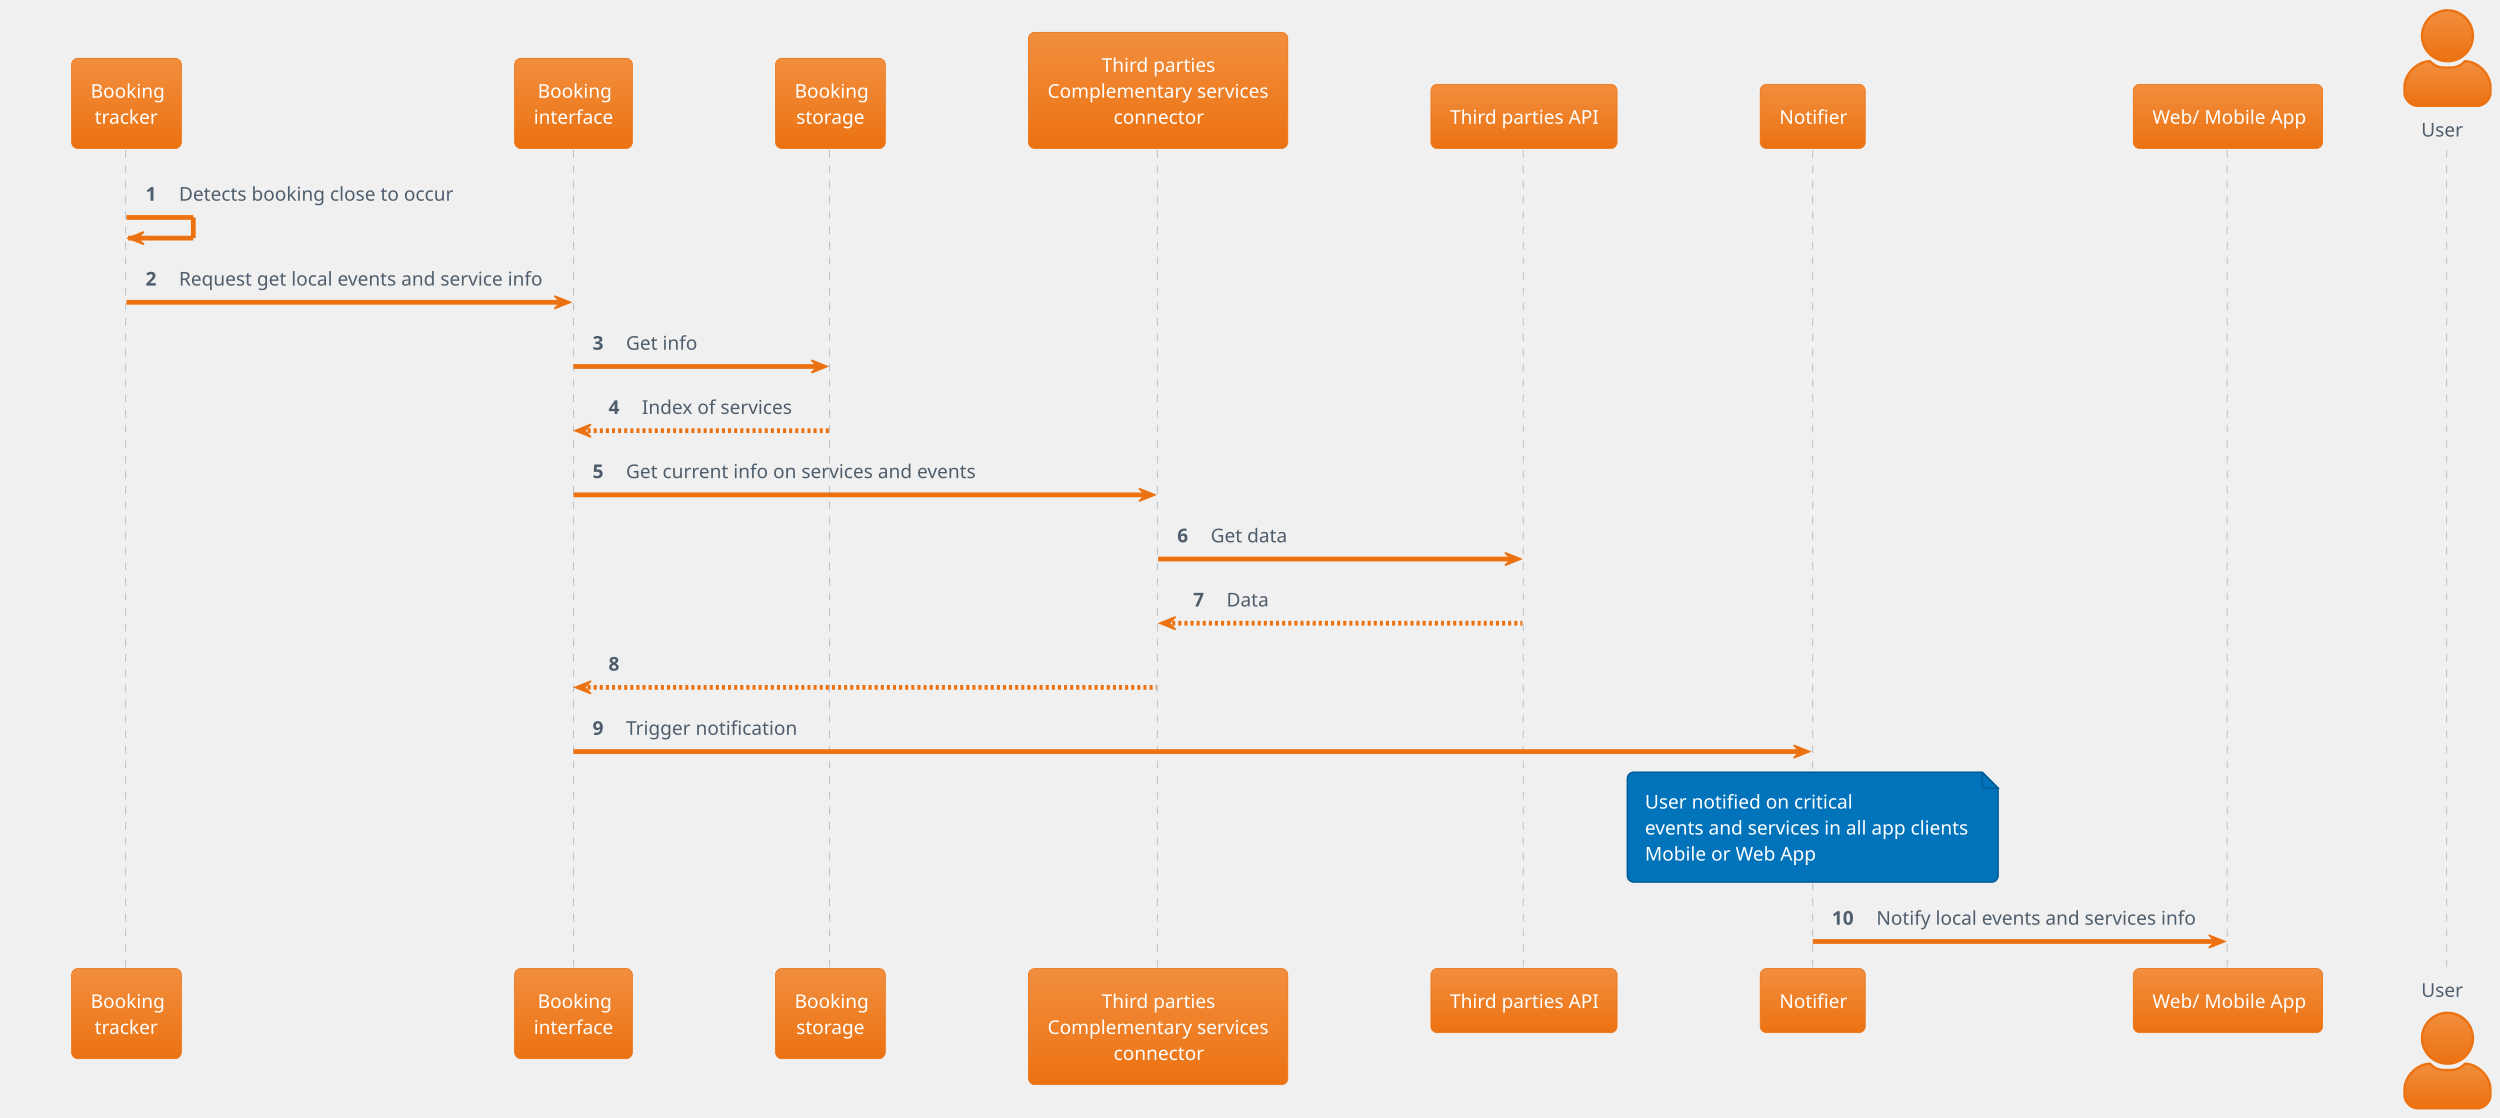
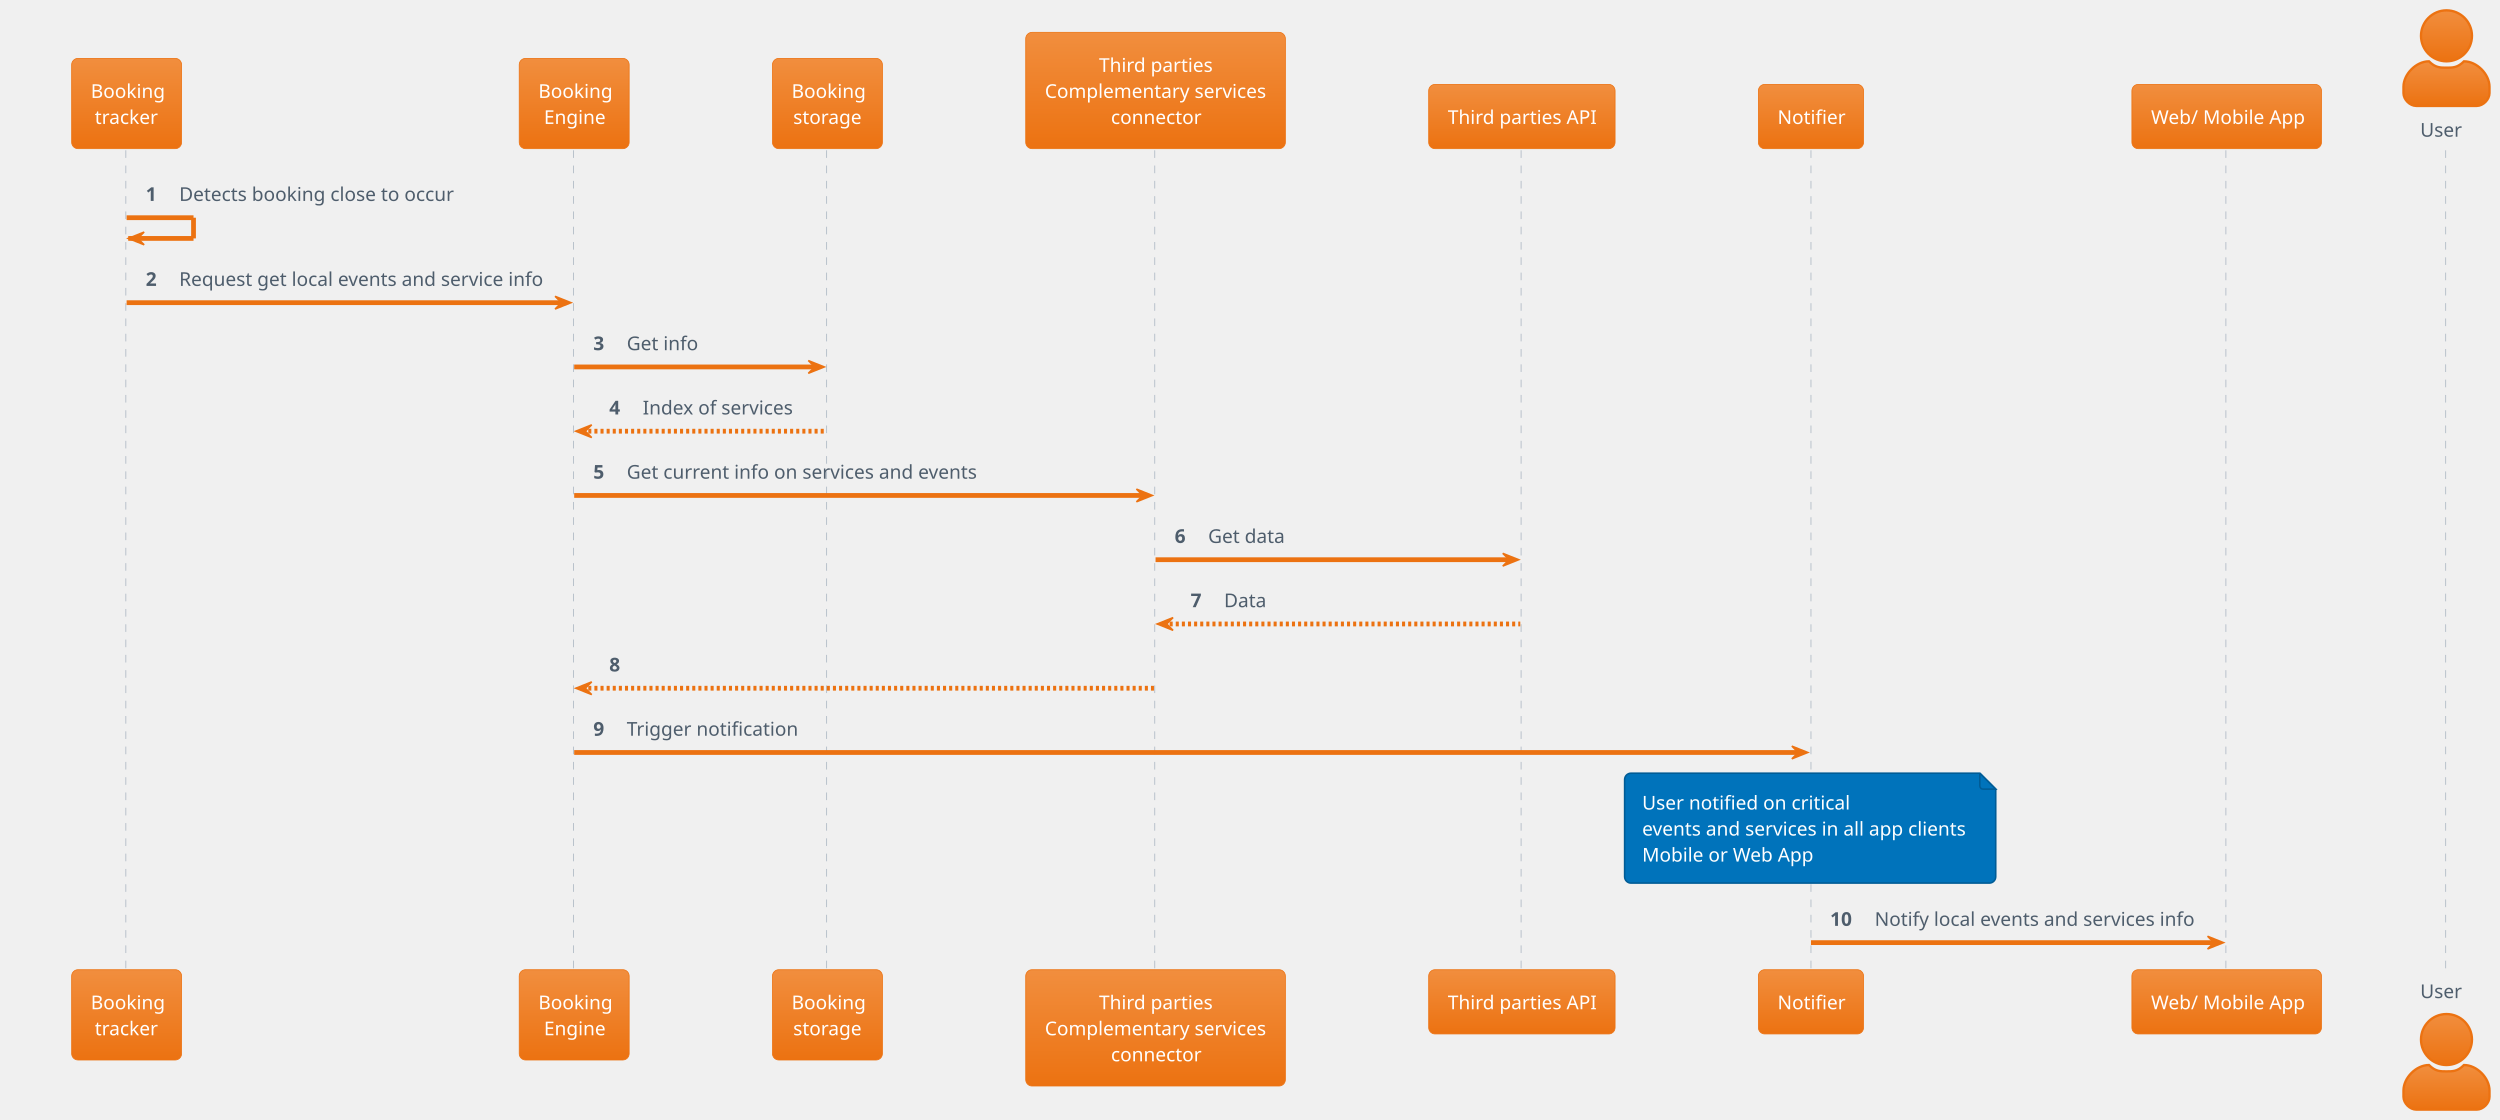
- <svg xmlns="http://www.w3.org/2000/svg" contentStyleType="text/css" height="732.292px" preserveAspectRatio="none" style="width:1637px;height:732px;background:#FFFFFF;" version="1.1" viewBox="0 0 1637 732" width="1637.5px" zoomAndPan="magnify">
+ <svg xmlns="http://www.w3.org/2000/svg" contentStyleType="text/css" height="732.292px" preserveAspectRatio="none" style="width:1635px;height:732px;background:#FFFFFF;" version="1.1" viewBox="0 0 1635 732" width="1635.417px" zoomAndPan="magnify">
  <defs>
-     <linearGradient id="g18t3fjpil88u80" x1="50%" x2="50%" y1="0%" y2="100%">
+     <linearGradient id="gfp4jrnzi3py90" x1="50%" x2="50%" y1="0%" y2="100%">
      <stop offset="0%" stop-color="#F18E3E" />
      <stop offset="100%" stop-color="#EC7211" />
    </linearGradient>
  </defs>
  <g>
    <line style="stroke:#ABB6C2;stroke-width:0.521;stroke-dasharray:5.0,5.0;" x1="82.292" x2="82.292" y1="98.275" y2="635.227" />
-     <line style="stroke:#ABB6C2;stroke-width:0.521;stroke-dasharray:5.0,5.0;" x1="375.521" x2="375.521" y1="98.275" y2="635.227" />
-     <line style="stroke:#ABB6C2;stroke-width:0.521;stroke-dasharray:5.0,5.0;" x1="543.229" x2="543.229" y1="98.275" y2="635.227" />
-     <line style="stroke:#ABB6C2;stroke-width:0.521;stroke-dasharray:5.0,5.0;" x1="757.812" x2="757.812" y1="98.275" y2="635.227" />
-     <line style="stroke:#ABB6C2;stroke-width:0.521;stroke-dasharray:5.0,5.0;" x1="997.396" x2="997.396" y1="98.275" y2="635.227" />
-     <line style="stroke:#ABB6C2;stroke-width:0.521;stroke-dasharray:5.0,5.0;" x1="1186.979" x2="1186.979" y1="98.275" y2="635.227" />
-     <line style="stroke:#ABB6C2;stroke-width:0.521;stroke-dasharray:5.0,5.0;" x1="1458.333" x2="1458.333" y1="98.275" y2="635.227" />
-     <line style="stroke:#ABB6C2;stroke-width:0.521;stroke-dasharray:5.0,5.0;" x1="1602.083" x2="1602.083" y1="98.275" y2="635.227" />
-     <rect fill="url(#g18t3fjpil88u80)" height="59.05" rx="4.167" ry="4.167" style="stroke:#EC7211;stroke-width:0.521;" width="71.875" x="46.875" y="38.183" />
+     <line style="stroke:#ABB6C2;stroke-width:0.521;stroke-dasharray:5.0,5.0;" x1="375" x2="375" y1="98.275" y2="635.227" />
+     <line style="stroke:#ABB6C2;stroke-width:0.521;stroke-dasharray:5.0,5.0;" x1="540.625" x2="540.625" y1="98.275" y2="635.227" />
+     <line style="stroke:#ABB6C2;stroke-width:0.521;stroke-dasharray:5.0,5.0;" x1="755.208" x2="755.208" y1="98.275" y2="635.227" />
+     <line style="stroke:#ABB6C2;stroke-width:0.521;stroke-dasharray:5.0,5.0;" x1="994.792" x2="994.792" y1="98.275" y2="635.227" />
+     <line style="stroke:#ABB6C2;stroke-width:0.521;stroke-dasharray:5.0,5.0;" x1="1184.375" x2="1184.375" y1="98.275" y2="635.227" />
+     <line style="stroke:#ABB6C2;stroke-width:0.521;stroke-dasharray:5.0,5.0;" x1="1455.729" x2="1455.729" y1="98.275" y2="635.227" />
+     <line style="stroke:#ABB6C2;stroke-width:0.521;stroke-dasharray:5.0,5.0;" x1="1599.479" x2="1599.479" y1="98.275" y2="635.227" />
+     <rect fill="url(#gfp4jrnzi3py90)" height="59.05" rx="4.167" ry="4.167" style="stroke:#EC7211;stroke-width:0.521;" width="71.875" x="46.875" y="38.183" />
    <text fill="#FFFFFF" font-family="Verdana" font-size="12.5" lengthAdjust="spacing" textLength="46.875" x="59.375" y="64.046">Booking</text>
    <text fill="#FFFFFF" font-family="Verdana" font-size="12.5" lengthAdjust="spacing" textLength="41.667" x="61.979" y="81.071">tracker</text>
-     <rect fill="url(#g18t3fjpil88u80)" height="59.05" rx="4.167" ry="4.167" style="stroke:#EC7211;stroke-width:0.521;" width="71.875" x="46.875" y="634.185" />
+     <rect fill="url(#gfp4jrnzi3py90)" height="59.05" rx="4.167" ry="4.167" style="stroke:#EC7211;stroke-width:0.521;" width="71.875" x="46.875" y="634.185" />
    <text fill="#FFFFFF" font-family="Verdana" font-size="12.5" lengthAdjust="spacing" textLength="46.875" x="59.375" y="660.048">Booking</text>
    <text fill="#FFFFFF" font-family="Verdana" font-size="12.5" lengthAdjust="spacing" textLength="41.667" x="61.979" y="677.073">tracker</text>
-     <rect fill="url(#g18t3fjpil88u80)" height="59.05" rx="4.167" ry="4.167" style="stroke:#EC7211;stroke-width:0.521;" width="77.083" x="336.979" y="38.183" />
+     <rect fill="url(#gfp4jrnzi3py90)" height="59.05" rx="4.167" ry="4.167" style="stroke:#EC7211;stroke-width:0.521;" width="71.875" x="339.583" y="38.183" />
    <text fill="#FFFFFF" font-family="Verdana" font-size="12.5" lengthAdjust="spacing" textLength="46.875" x="352.083" y="64.046">Booking</text>
-     <text fill="#FFFFFF" font-family="Verdana" font-size="12.5" lengthAdjust="spacing" textLength="52.083" x="349.479" y="81.071">interface</text>
-     <rect fill="url(#g18t3fjpil88u80)" height="59.05" rx="4.167" ry="4.167" style="stroke:#EC7211;stroke-width:0.521;" width="77.083" x="336.979" y="634.185" />
+     <text fill="#FFFFFF" font-family="Verdana" font-size="12.5" lengthAdjust="spacing" textLength="39.583" x="355.729" y="81.071">Engine</text>
+     <rect fill="url(#gfp4jrnzi3py90)" height="59.05" rx="4.167" ry="4.167" style="stroke:#EC7211;stroke-width:0.521;" width="71.875" x="339.583" y="634.185" />
    <text fill="#FFFFFF" font-family="Verdana" font-size="12.5" lengthAdjust="spacing" textLength="46.875" x="352.083" y="660.048">Booking</text>
-     <text fill="#FFFFFF" font-family="Verdana" font-size="12.5" lengthAdjust="spacing" textLength="52.083" x="349.479" y="677.073">interface</text>
-     <rect fill="url(#g18t3fjpil88u80)" height="59.05" rx="4.167" ry="4.167" style="stroke:#EC7211;stroke-width:0.521;" width="71.875" x="507.812" y="38.183" />
-     <text fill="#FFFFFF" font-family="Verdana" font-size="12.5" lengthAdjust="spacing" textLength="46.875" x="520.312" y="64.046">Booking</text>
-     <text fill="#FFFFFF" font-family="Verdana" font-size="12.5" lengthAdjust="spacing" textLength="44.792" x="521.354" y="81.071">storage</text>
-     <rect fill="url(#g18t3fjpil88u80)" height="59.05" rx="4.167" ry="4.167" style="stroke:#EC7211;stroke-width:0.521;" width="71.875" x="507.812" y="634.185" />
-     <text fill="#FFFFFF" font-family="Verdana" font-size="12.5" lengthAdjust="spacing" textLength="46.875" x="520.312" y="660.048">Booking</text>
-     <text fill="#FFFFFF" font-family="Verdana" font-size="12.5" lengthAdjust="spacing" textLength="44.792" x="521.354" y="677.073">storage</text>
-     <rect fill="url(#g18t3fjpil88u80)" height="76.075" rx="4.167" ry="4.167" style="stroke:#EC7211;stroke-width:0.521;" width="169.792" x="673.438" y="21.158" />
-     <text fill="#FFFFFF" font-family="Verdana" font-size="12.5" lengthAdjust="spacing" textLength="73.958" x="721.354" y="47.021">Third parties</text>
-     <text fill="#FFFFFF" font-family="Verdana" font-size="12.5" lengthAdjust="spacing" textLength="144.792" x="685.938" y="64.046">Complementary services</text>
-     <text fill="#FFFFFF" font-family="Verdana" font-size="12.5" lengthAdjust="spacing" textLength="58.333" x="729.167" y="81.071">connector</text>
-     <rect fill="url(#g18t3fjpil88u80)" height="76.075" rx="4.167" ry="4.167" style="stroke:#EC7211;stroke-width:0.521;" width="169.792" x="673.438" y="634.185" />
-     <text fill="#FFFFFF" font-family="Verdana" font-size="12.5" lengthAdjust="spacing" textLength="73.958" x="721.354" y="660.048">Third parties</text>
-     <text fill="#FFFFFF" font-family="Verdana" font-size="12.5" lengthAdjust="spacing" textLength="144.792" x="685.938" y="677.073">Complementary services</text>
-     <text fill="#FFFFFF" font-family="Verdana" font-size="12.5" lengthAdjust="spacing" textLength="58.333" x="729.167" y="694.098">connector</text>
-     <rect fill="url(#g18t3fjpil88u80)" height="42.025" rx="4.167" ry="4.167" style="stroke:#EC7211;stroke-width:0.521;" width="121.875" x="936.979" y="55.208" />
-     <text fill="#FFFFFF" font-family="Verdana" font-size="12.5" lengthAdjust="spacing" textLength="96.875" x="949.479" y="81.071">Third parties API</text>
-     <rect fill="url(#g18t3fjpil88u80)" height="42.025" rx="4.167" ry="4.167" style="stroke:#EC7211;stroke-width:0.521;" width="121.875" x="936.979" y="634.185" />
-     <text fill="#FFFFFF" font-family="Verdana" font-size="12.5" lengthAdjust="spacing" textLength="96.875" x="949.479" y="660.048">Third parties API</text>
-     <rect fill="url(#g18t3fjpil88u80)" height="42.025" rx="4.167" ry="4.167" style="stroke:#EC7211;stroke-width:0.521;" width="68.75" x="1152.604" y="55.208" />
-     <text fill="#FFFFFF" font-family="Verdana" font-size="12.5" lengthAdjust="spacing" textLength="43.75" x="1165.104" y="81.071">Notifier</text>
-     <rect fill="url(#g18t3fjpil88u80)" height="42.025" rx="4.167" ry="4.167" style="stroke:#EC7211;stroke-width:0.521;" width="68.75" x="1152.604" y="634.185" />
-     <text fill="#FFFFFF" font-family="Verdana" font-size="12.5" lengthAdjust="spacing" textLength="43.75" x="1165.104" y="660.048">Notifier</text>
-     <rect fill="url(#g18t3fjpil88u80)" height="42.025" rx="4.167" ry="4.167" style="stroke:#EC7211;stroke-width:0.521;" width="123.958" x="1396.875" y="55.208" />
-     <text fill="#FFFFFF" font-family="Verdana" font-size="12.5" lengthAdjust="spacing" textLength="98.958" x="1409.375" y="81.071">Web/ Mobile App</text>
-     <rect fill="url(#g18t3fjpil88u80)" height="42.025" rx="4.167" ry="4.167" style="stroke:#EC7211;stroke-width:0.521;" width="123.958" x="1396.875" y="634.185" />
-     <text fill="#FFFFFF" font-family="Verdana" font-size="12.5" lengthAdjust="spacing" textLength="98.958" x="1409.375" y="660.048">Web/ Mobile App</text>
-     <text fill="#4E5D6C" font-family="Verdana" font-size="12.5" lengthAdjust="spacing" textLength="28.125" x="1585.417" y="89.404">User</text>
-     <ellipse cx="1602.604" cy="23.438" fill="url(#g18t3fjpil88u80)" rx="16.667" ry="16.667" style="stroke:#EC7211;stroke-width:1.562;" />
-     <path d="M1602.604,44.271 C1606.771,44.271 1609.896,44.271 1614.062,40.104 C1622.396,40.104 1630.729,48.438 1630.729,56.771 L1630.729,60.938 C1630.729,65.104 1626.562,69.271 1622.396,69.271 L1582.812,69.271 C1578.646,69.271 1574.479,65.104 1574.479,60.938 L1574.479,56.771 C1574.479,48.438 1582.812,40.104 1591.146,40.104 C1595.312,44.271 1598.438,44.271 1602.604,44.271 " fill="url(#g18t3fjpil88u80)" style="stroke:#EC7211;stroke-width:1.562;" />
-     <text fill="#4E5D6C" font-family="Verdana" font-size="12.5" lengthAdjust="spacing" textLength="28.125" x="1585.417" y="652.756">User</text>
-     <ellipse cx="1602.604" cy="679.856" fill="url(#g18t3fjpil88u80)" rx="16.667" ry="16.667" style="stroke:#EC7211;stroke-width:1.562;" />
-     <path d="M1602.604,700.689 C1606.771,700.689 1609.896,700.689 1614.062,696.523 C1622.396,696.523 1630.729,704.856 1630.729,713.189 L1630.729,717.356 C1630.729,721.523 1626.562,725.689 1622.396,725.689 L1582.812,725.689 C1578.646,725.689 1574.479,721.523 1574.479,717.356 L1574.479,713.189 C1574.479,704.856 1582.812,696.523 1591.146,696.523 C1595.312,700.689 1598.438,700.689 1602.604,700.689 " fill="url(#g18t3fjpil88u80)" style="stroke:#EC7211;stroke-width:1.562;" />
+     <text fill="#FFFFFF" font-family="Verdana" font-size="12.5" lengthAdjust="spacing" textLength="39.583" x="355.729" y="677.073">Engine</text>
+     <rect fill="url(#gfp4jrnzi3py90)" height="59.05" rx="4.167" ry="4.167" style="stroke:#EC7211;stroke-width:0.521;" width="71.875" x="505.208" y="38.183" />
+     <text fill="#FFFFFF" font-family="Verdana" font-size="12.5" lengthAdjust="spacing" textLength="46.875" x="517.708" y="64.046">Booking</text>
+     <text fill="#FFFFFF" font-family="Verdana" font-size="12.5" lengthAdjust="spacing" textLength="44.792" x="518.75" y="81.071">storage</text>
+     <rect fill="url(#gfp4jrnzi3py90)" height="59.05" rx="4.167" ry="4.167" style="stroke:#EC7211;stroke-width:0.521;" width="71.875" x="505.208" y="634.185" />
+     <text fill="#FFFFFF" font-family="Verdana" font-size="12.5" lengthAdjust="spacing" textLength="46.875" x="517.708" y="660.048">Booking</text>
+     <text fill="#FFFFFF" font-family="Verdana" font-size="12.5" lengthAdjust="spacing" textLength="44.792" x="518.75" y="677.073">storage</text>
+     <rect fill="url(#gfp4jrnzi3py90)" height="76.075" rx="4.167" ry="4.167" style="stroke:#EC7211;stroke-width:0.521;" width="169.792" x="670.833" y="21.158" />
+     <text fill="#FFFFFF" font-family="Verdana" font-size="12.5" lengthAdjust="spacing" textLength="73.958" x="718.75" y="47.021">Third parties</text>
+     <text fill="#FFFFFF" font-family="Verdana" font-size="12.5" lengthAdjust="spacing" textLength="144.792" x="683.333" y="64.046">Complementary services</text>
+     <text fill="#FFFFFF" font-family="Verdana" font-size="12.5" lengthAdjust="spacing" textLength="58.333" x="726.562" y="81.071">connector</text>
+     <rect fill="url(#gfp4jrnzi3py90)" height="76.075" rx="4.167" ry="4.167" style="stroke:#EC7211;stroke-width:0.521;" width="169.792" x="670.833" y="634.185" />
+     <text fill="#FFFFFF" font-family="Verdana" font-size="12.5" lengthAdjust="spacing" textLength="73.958" x="718.75" y="660.048">Third parties</text>
+     <text fill="#FFFFFF" font-family="Verdana" font-size="12.5" lengthAdjust="spacing" textLength="144.792" x="683.333" y="677.073">Complementary services</text>
+     <text fill="#FFFFFF" font-family="Verdana" font-size="12.5" lengthAdjust="spacing" textLength="58.333" x="726.562" y="694.098">connector</text>
+     <rect fill="url(#gfp4jrnzi3py90)" height="42.025" rx="4.167" ry="4.167" style="stroke:#EC7211;stroke-width:0.521;" width="121.875" x="934.375" y="55.208" />
+     <text fill="#FFFFFF" font-family="Verdana" font-size="12.5" lengthAdjust="spacing" textLength="96.875" x="946.875" y="81.071">Third parties API</text>
+     <rect fill="url(#gfp4jrnzi3py90)" height="42.025" rx="4.167" ry="4.167" style="stroke:#EC7211;stroke-width:0.521;" width="121.875" x="934.375" y="634.185" />
+     <text fill="#FFFFFF" font-family="Verdana" font-size="12.5" lengthAdjust="spacing" textLength="96.875" x="946.875" y="660.048">Third parties API</text>
+     <rect fill="url(#gfp4jrnzi3py90)" height="42.025" rx="4.167" ry="4.167" style="stroke:#EC7211;stroke-width:0.521;" width="68.75" x="1150" y="55.208" />
+     <text fill="#FFFFFF" font-family="Verdana" font-size="12.5" lengthAdjust="spacing" textLength="43.75" x="1162.5" y="81.071">Notifier</text>
+     <rect fill="url(#gfp4jrnzi3py90)" height="42.025" rx="4.167" ry="4.167" style="stroke:#EC7211;stroke-width:0.521;" width="68.75" x="1150" y="634.185" />
+     <text fill="#FFFFFF" font-family="Verdana" font-size="12.5" lengthAdjust="spacing" textLength="43.75" x="1162.5" y="660.048">Notifier</text>
+     <rect fill="url(#gfp4jrnzi3py90)" height="42.025" rx="4.167" ry="4.167" style="stroke:#EC7211;stroke-width:0.521;" width="123.958" x="1394.271" y="55.208" />
+     <text fill="#FFFFFF" font-family="Verdana" font-size="12.5" lengthAdjust="spacing" textLength="98.958" x="1406.771" y="81.071">Web/ Mobile App</text>
+     <rect fill="url(#gfp4jrnzi3py90)" height="42.025" rx="4.167" ry="4.167" style="stroke:#EC7211;stroke-width:0.521;" width="123.958" x="1394.271" y="634.185" />
+     <text fill="#FFFFFF" font-family="Verdana" font-size="12.5" lengthAdjust="spacing" textLength="98.958" x="1406.771" y="660.048">Web/ Mobile App</text>
+     <text fill="#4E5D6C" font-family="Verdana" font-size="12.5" lengthAdjust="spacing" textLength="28.125" x="1582.812" y="89.404">User</text>
+     <ellipse cx="1600" cy="23.438" fill="url(#gfp4jrnzi3py90)" rx="16.667" ry="16.667" style="stroke:#EC7211;stroke-width:1.562;" />
+     <path d="M1600,44.271 C1604.167,44.271 1607.292,44.271 1611.458,40.104 C1619.792,40.104 1628.125,48.438 1628.125,56.771 L1628.125,60.938 C1628.125,65.104 1623.958,69.271 1619.792,69.271 L1580.208,69.271 C1576.042,69.271 1571.875,65.104 1571.875,60.938 L1571.875,56.771 C1571.875,48.438 1580.208,40.104 1588.542,40.104 C1592.708,44.271 1595.833,44.271 1600,44.271 " fill="url(#gfp4jrnzi3py90)" style="stroke:#EC7211;stroke-width:1.562;" />
+     <text fill="#4E5D6C" font-family="Verdana" font-size="12.5" lengthAdjust="spacing" textLength="28.125" x="1582.812" y="652.756">User</text>
+     <ellipse cx="1600" cy="679.856" fill="url(#gfp4jrnzi3py90)" rx="16.667" ry="16.667" style="stroke:#EC7211;stroke-width:1.562;" />
+     <path d="M1600,700.689 C1604.167,700.689 1607.292,700.689 1611.458,696.523 C1619.792,696.523 1628.125,704.856 1628.125,713.189 L1628.125,717.356 C1628.125,721.523 1623.958,725.689 1619.792,725.689 L1580.208,725.689 C1576.042,725.689 1571.875,721.523 1571.875,717.356 L1571.875,713.189 C1571.875,704.856 1580.208,696.523 1588.542,696.523 C1592.708,700.689 1595.833,700.689 1600,700.689 " fill="url(#gfp4jrnzi3py90)" style="stroke:#EC7211;stroke-width:1.562;" />
    <line style="stroke:#EC7211;stroke-width:3.125;" x1="82.812" x2="126.562" y1="142.384" y2="142.384" />
    <line style="stroke:#EC7211;stroke-width:3.125;" x1="126.562" x2="126.562" y1="142.384" y2="155.925" />
    <line style="stroke:#EC7211;stroke-width:3.125;" x1="83.854" x2="126.562" y1="155.925" y2="155.925" />
    <polygon fill="#EC7211" points="94.271,151.759,83.854,155.925,94.271,160.092,90.104,155.925" style="stroke:#EC7211;stroke-width:1.042;" />
    <text fill="#4E5D6C" font-family="Verdana" font-size="12.5" font-weight="bold" lengthAdjust="spacing" textLength="7.292" x="95.312" y="131.429">1</text>
    <text fill="#4E5D6C" font-family="Verdana" font-size="12.5" lengthAdjust="spacing" textLength="177.083" x="117.188" y="131.429">Detects booking close to occur</text>
    <polygon fill="#EC7211" points="363.021,193.784,373.438,197.95,363.021,202.117,367.188,197.95" style="stroke:#EC7211;stroke-width:1.042;" />
    <line style="stroke:#EC7211;stroke-width:3.125;" x1="82.812" x2="369.271" y1="197.95" y2="197.95" />
    <text fill="#4E5D6C" font-family="Verdana" font-size="12.5" font-weight="bold" lengthAdjust="spacing" textLength="7.292" x="95.312" y="186.996">2</text>
    <text fill="#4E5D6C" font-family="Verdana" font-size="12.5" lengthAdjust="spacing" textLength="235.417" x="117.188" y="186.996">Request get local events and service info</text>
-     <polygon fill="#EC7211" points="531.25,235.809,541.667,239.976,531.25,244.142,535.417,239.976" style="stroke:#EC7211;stroke-width:1.042;" />
-     <line style="stroke:#EC7211;stroke-width:3.125;" x1="375.521" x2="537.5" y1="239.976" y2="239.976" />
+     <polygon fill="#EC7211" points="528.646,235.809,539.062,239.976,528.646,244.142,532.812,239.976" style="stroke:#EC7211;stroke-width:1.042;" />
+     <line style="stroke:#EC7211;stroke-width:3.125;" x1="375.521" x2="534.896" y1="239.976" y2="239.976" />
    <text fill="#4E5D6C" font-family="Verdana" font-size="12.5" font-weight="bold" lengthAdjust="spacing" textLength="7.292" x="388.021" y="229.021">3</text>
    <text fill="#4E5D6C" font-family="Verdana" font-size="12.5" lengthAdjust="spacing" textLength="45.833" x="409.896" y="229.021">Get info</text>
    <polygon fill="#EC7211" points="386.979,277.834,376.562,282.001,386.979,286.167,382.812,282.001" style="stroke:#EC7211;stroke-width:1.042;" />
-     <line style="stroke:#EC7211;stroke-width:3.125;stroke-dasharray:2.0,2.0;" x1="380.729" x2="542.708" y1="282.001" y2="282.001" />
+     <line style="stroke:#EC7211;stroke-width:3.125;stroke-dasharray:2.0,2.0;" x1="380.729" x2="540.104" y1="282.001" y2="282.001" />
    <text fill="#4E5D6C" font-family="Verdana" font-size="12.5" font-weight="bold" lengthAdjust="spacing" textLength="7.292" x="398.438" y="271.046">4</text>
    <text fill="#4E5D6C" font-family="Verdana" font-size="12.5" lengthAdjust="spacing" textLength="97.917" x="420.312" y="271.046">Index of services</text>
-     <polygon fill="#EC7211" points="745.833,319.859,756.25,324.026,745.833,328.192,750,324.026" style="stroke:#EC7211;stroke-width:1.042;" />
-     <line style="stroke:#EC7211;stroke-width:3.125;" x1="375.521" x2="752.083" y1="324.026" y2="324.026" />
+     <polygon fill="#EC7211" points="743.229,319.859,753.646,324.026,743.229,328.192,747.396,324.026" style="stroke:#EC7211;stroke-width:1.042;" />
+     <line style="stroke:#EC7211;stroke-width:3.125;" x1="375.521" x2="749.479" y1="324.026" y2="324.026" />
    <text fill="#4E5D6C" font-family="Verdana" font-size="12.5" font-weight="bold" lengthAdjust="spacing" textLength="7.292" x="388.021" y="313.072">5</text>
    <text fill="#4E5D6C" font-family="Verdana" font-size="12.5" lengthAdjust="spacing" textLength="227.083" x="409.896" y="313.072">Get current info on services and events</text>
-     <polygon fill="#EC7211" points="985.417,361.884,995.833,366.051,985.417,370.217,989.583,366.051" style="stroke:#EC7211;stroke-width:1.042;" />
-     <line style="stroke:#EC7211;stroke-width:3.125;" x1="758.333" x2="991.667" y1="366.051" y2="366.051" />
-     <text fill="#4E5D6C" font-family="Verdana" font-size="12.5" font-weight="bold" lengthAdjust="spacing" textLength="7.292" x="770.833" y="355.097">6</text>
-     <text fill="#4E5D6C" font-family="Verdana" font-size="12.5" lengthAdjust="spacing" textLength="50" x="792.708" y="355.097">Get data</text>
-     <polygon fill="#EC7211" points="769.792,403.909,759.375,408.076,769.792,412.243,765.625,408.076" style="stroke:#EC7211;stroke-width:1.042;" />
-     <line style="stroke:#EC7211;stroke-width:3.125;stroke-dasharray:2.0,2.0;" x1="763.542" x2="996.875" y1="408.076" y2="408.076" />
-     <text fill="#4E5D6C" font-family="Verdana" font-size="12.5" font-weight="bold" lengthAdjust="spacing" textLength="7.292" x="781.25" y="397.122">7</text>
-     <text fill="#4E5D6C" font-family="Verdana" font-size="12.5" lengthAdjust="spacing" textLength="28.125" x="803.125" y="397.122">Data</text>
+     <polygon fill="#EC7211" points="982.812,361.884,993.229,366.051,982.812,370.217,986.979,366.051" style="stroke:#EC7211;stroke-width:1.042;" />
+     <line style="stroke:#EC7211;stroke-width:3.125;" x1="755.729" x2="989.062" y1="366.051" y2="366.051" />
+     <text fill="#4E5D6C" font-family="Verdana" font-size="12.5" font-weight="bold" lengthAdjust="spacing" textLength="7.292" x="768.229" y="355.097">6</text>
+     <text fill="#4E5D6C" font-family="Verdana" font-size="12.5" lengthAdjust="spacing" textLength="50" x="790.104" y="355.097">Get data</text>
+     <polygon fill="#EC7211" points="767.188,403.909,756.771,408.076,767.188,412.243,763.021,408.076" style="stroke:#EC7211;stroke-width:1.042;" />
+     <line style="stroke:#EC7211;stroke-width:3.125;stroke-dasharray:2.0,2.0;" x1="760.938" x2="994.271" y1="408.076" y2="408.076" />
+     <text fill="#4E5D6C" font-family="Verdana" font-size="12.5" font-weight="bold" lengthAdjust="spacing" textLength="7.292" x="778.646" y="397.122">7</text>
+     <text fill="#4E5D6C" font-family="Verdana" font-size="12.5" lengthAdjust="spacing" textLength="28.125" x="800.521" y="397.122">Data</text>
    <polygon fill="#EC7211" points="386.979,445.934,376.562,450.101,386.979,454.268,382.812,450.101" style="stroke:#EC7211;stroke-width:1.042;" />
-     <line style="stroke:#EC7211;stroke-width:3.125;stroke-dasharray:2.0,2.0;" x1="380.729" x2="757.292" y1="450.101" y2="450.101" />
+     <line style="stroke:#EC7211;stroke-width:3.125;stroke-dasharray:2.0,2.0;" x1="380.729" x2="754.688" y1="450.101" y2="450.101" />
    <text fill="#4E5D6C" font-family="Verdana" font-size="12.5" font-weight="bold" lengthAdjust="spacing" textLength="7.292" x="398.438" y="439.147">8</text>
    <text fill="#4E5D6C" font-family="Verdana" font-size="12.5" lengthAdjust="spacing" textLength="3.125" x="420.312" y="439.147"> </text>
-     <polygon fill="#EC7211" points="1174.479,487.959,1184.896,492.126,1174.479,496.293,1178.646,492.126" style="stroke:#EC7211;stroke-width:1.042;" />
-     <line style="stroke:#EC7211;stroke-width:3.125;" x1="375.521" x2="1180.729" y1="492.126" y2="492.126" />
+     <polygon fill="#EC7211" points="1171.875,487.959,1182.292,492.126,1171.875,496.293,1176.042,492.126" style="stroke:#EC7211;stroke-width:1.042;" />
+     <line style="stroke:#EC7211;stroke-width:3.125;" x1="375.521" x2="1178.125" y1="492.126" y2="492.126" />
    <text fill="#4E5D6C" font-family="Verdana" font-size="12.5" font-weight="bold" lengthAdjust="spacing" textLength="7.292" x="388.021" y="481.172">9</text>
    <text fill="#4E5D6C" font-family="Verdana" font-size="12.5" lengthAdjust="spacing" textLength="110.417" x="409.896" y="481.172">Trigger notification</text>
-     <path d="M1065.625,509.834 L1065.625,573.376 A4.167,4.167 0 0 0 1069.792,577.543 L1304.167,577.543 A4.167,4.167 0 0 0 1308.333,573.376 L1308.333,516.085 L1297.917,505.668 L1069.792,505.668 A4.167,4.167 0 0 0 1065.625,509.834 " fill="#0073BB" style="stroke:#005C96;stroke-width:1.042;" />
-     <path d="M1297.917,505.668 L1297.917,514.001 A2.083,2.083 0 0 0 1300,516.085 L1308.333,516.085 L1297.917,505.668 " fill="#0073BB" style="stroke:#005C96;stroke-width:1.042;" />
-     <text fill="#FFFFFF" font-family="Verdana" font-size="12.5" lengthAdjust="spacing" textLength="134.375" x="1077.083" y="529.447">User notified on critical</text>
-     <text fill="#FFFFFF" font-family="Verdana" font-size="12.5" lengthAdjust="spacing" textLength="210.417" x="1077.083" y="546.472">events and services in all app clients</text>
-     <text fill="#FFFFFF" font-family="Verdana" font-size="12.5" lengthAdjust="spacing" textLength="110.417" x="1077.083" y="563.497">Mobile or Web App</text>
-     <polygon fill="#EC7211" points="1446.354,612.31,1456.771,616.477,1446.354,620.643,1450.521,616.477" style="stroke:#EC7211;stroke-width:1.042;" />
-     <line style="stroke:#EC7211;stroke-width:3.125;" x1="1186.979" x2="1452.604" y1="616.477" y2="616.477" />
-     <text fill="#4E5D6C" font-family="Verdana" font-size="12.5" font-weight="bold" lengthAdjust="spacing" textLength="14.583" x="1199.479" y="605.523">10</text>
-     <text fill="#4E5D6C" font-family="Verdana" font-size="12.5" lengthAdjust="spacing" textLength="207.292" x="1228.646" y="605.523">Notify local events and services info</text>
+     <path d="M1062.5,509.834 L1062.5,573.376 A4.167,4.167 0 0 0 1066.667,577.543 L1301.042,577.543 A4.167,4.167 0 0 0 1305.208,573.376 L1305.208,516.085 L1294.792,505.668 L1066.667,505.668 A4.167,4.167 0 0 0 1062.5,509.834 " fill="#0073BB" style="stroke:#005C96;stroke-width:1.042;" />
+     <path d="M1294.792,505.668 L1294.792,514.001 A2.083,2.083 0 0 0 1296.875,516.085 L1305.208,516.085 L1294.792,505.668 " fill="#0073BB" style="stroke:#005C96;stroke-width:1.042;" />
+     <text fill="#FFFFFF" font-family="Verdana" font-size="12.5" lengthAdjust="spacing" textLength="134.375" x="1073.958" y="529.447">User notified on critical</text>
+     <text fill="#FFFFFF" font-family="Verdana" font-size="12.5" lengthAdjust="spacing" textLength="210.417" x="1073.958" y="546.472">events and services in all app clients</text>
+     <text fill="#FFFFFF" font-family="Verdana" font-size="12.5" lengthAdjust="spacing" textLength="110.417" x="1073.958" y="563.497">Mobile or Web App</text>
+     <polygon fill="#EC7211" points="1443.75,612.31,1454.167,616.477,1443.75,620.643,1447.917,616.477" style="stroke:#EC7211;stroke-width:1.042;" />
+     <line style="stroke:#EC7211;stroke-width:3.125;" x1="1184.375" x2="1450" y1="616.477" y2="616.477" />
+     <text fill="#4E5D6C" font-family="Verdana" font-size="12.5" font-weight="bold" lengthAdjust="spacing" textLength="14.583" x="1196.875" y="605.523">10</text>
+     <text fill="#4E5D6C" font-family="Verdana" font-size="12.5" lengthAdjust="spacing" textLength="207.292" x="1226.042" y="605.523">Notify local events and services info</text>
  </g>
</svg>
